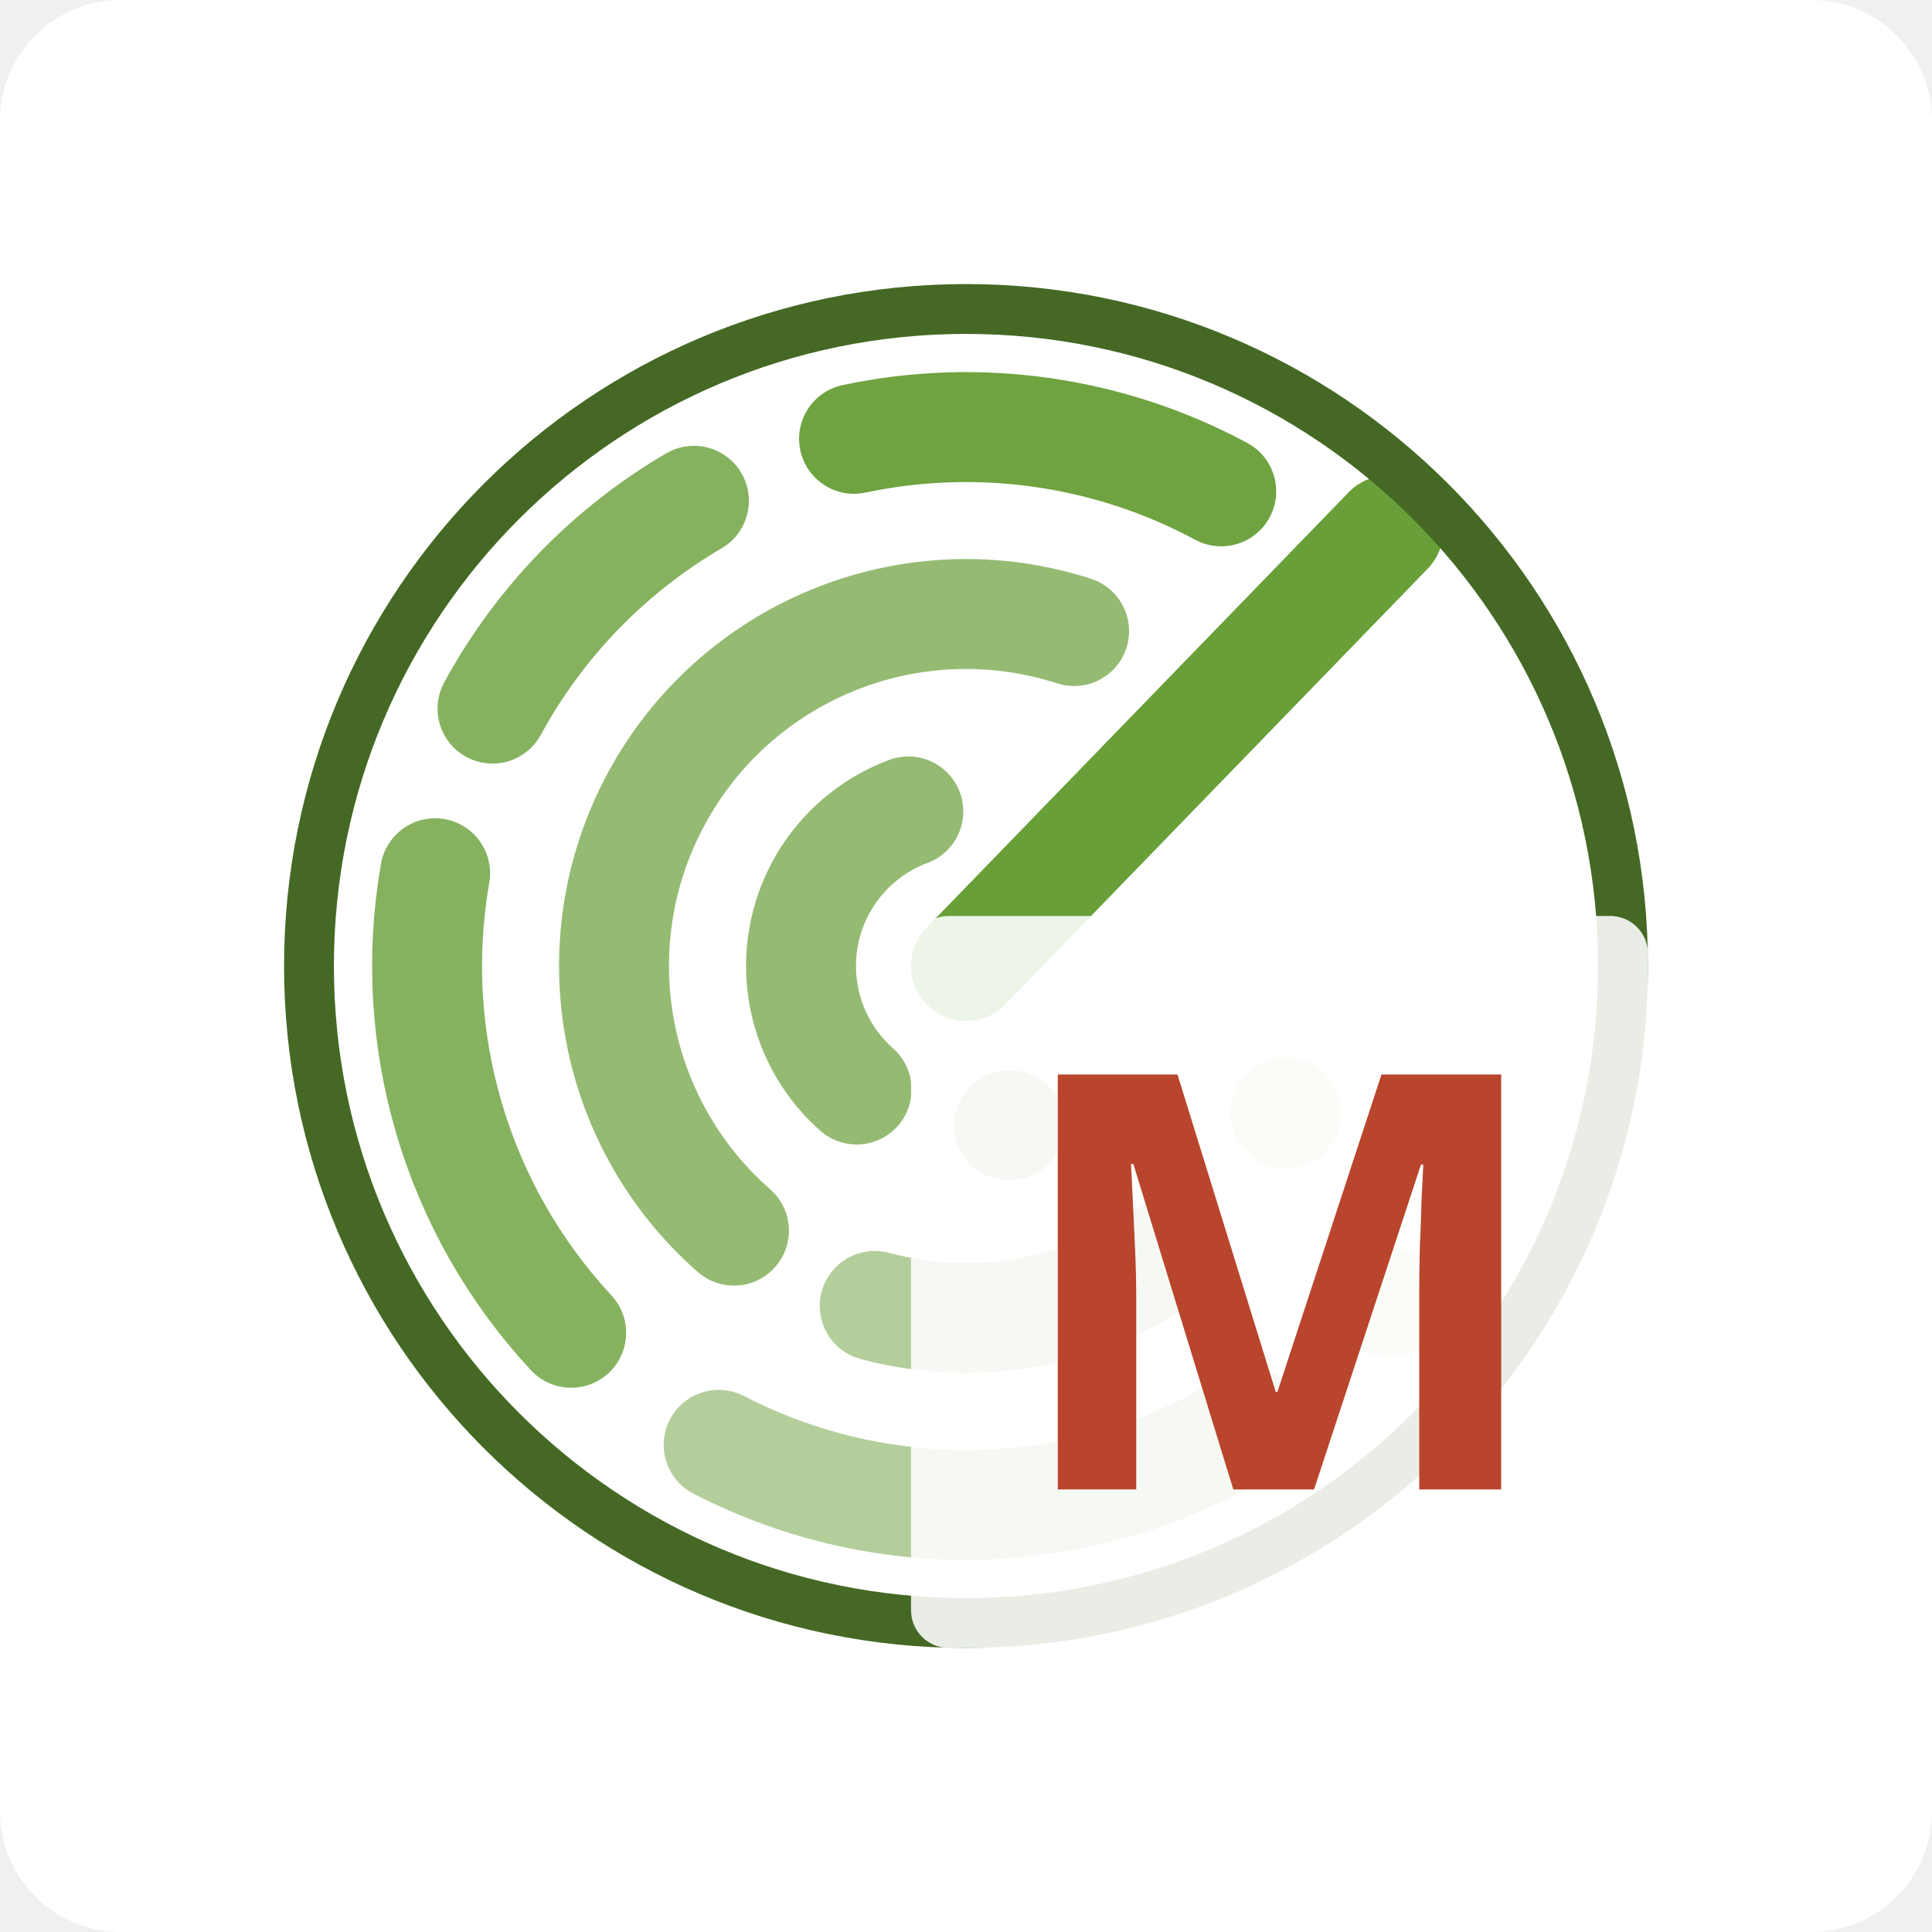
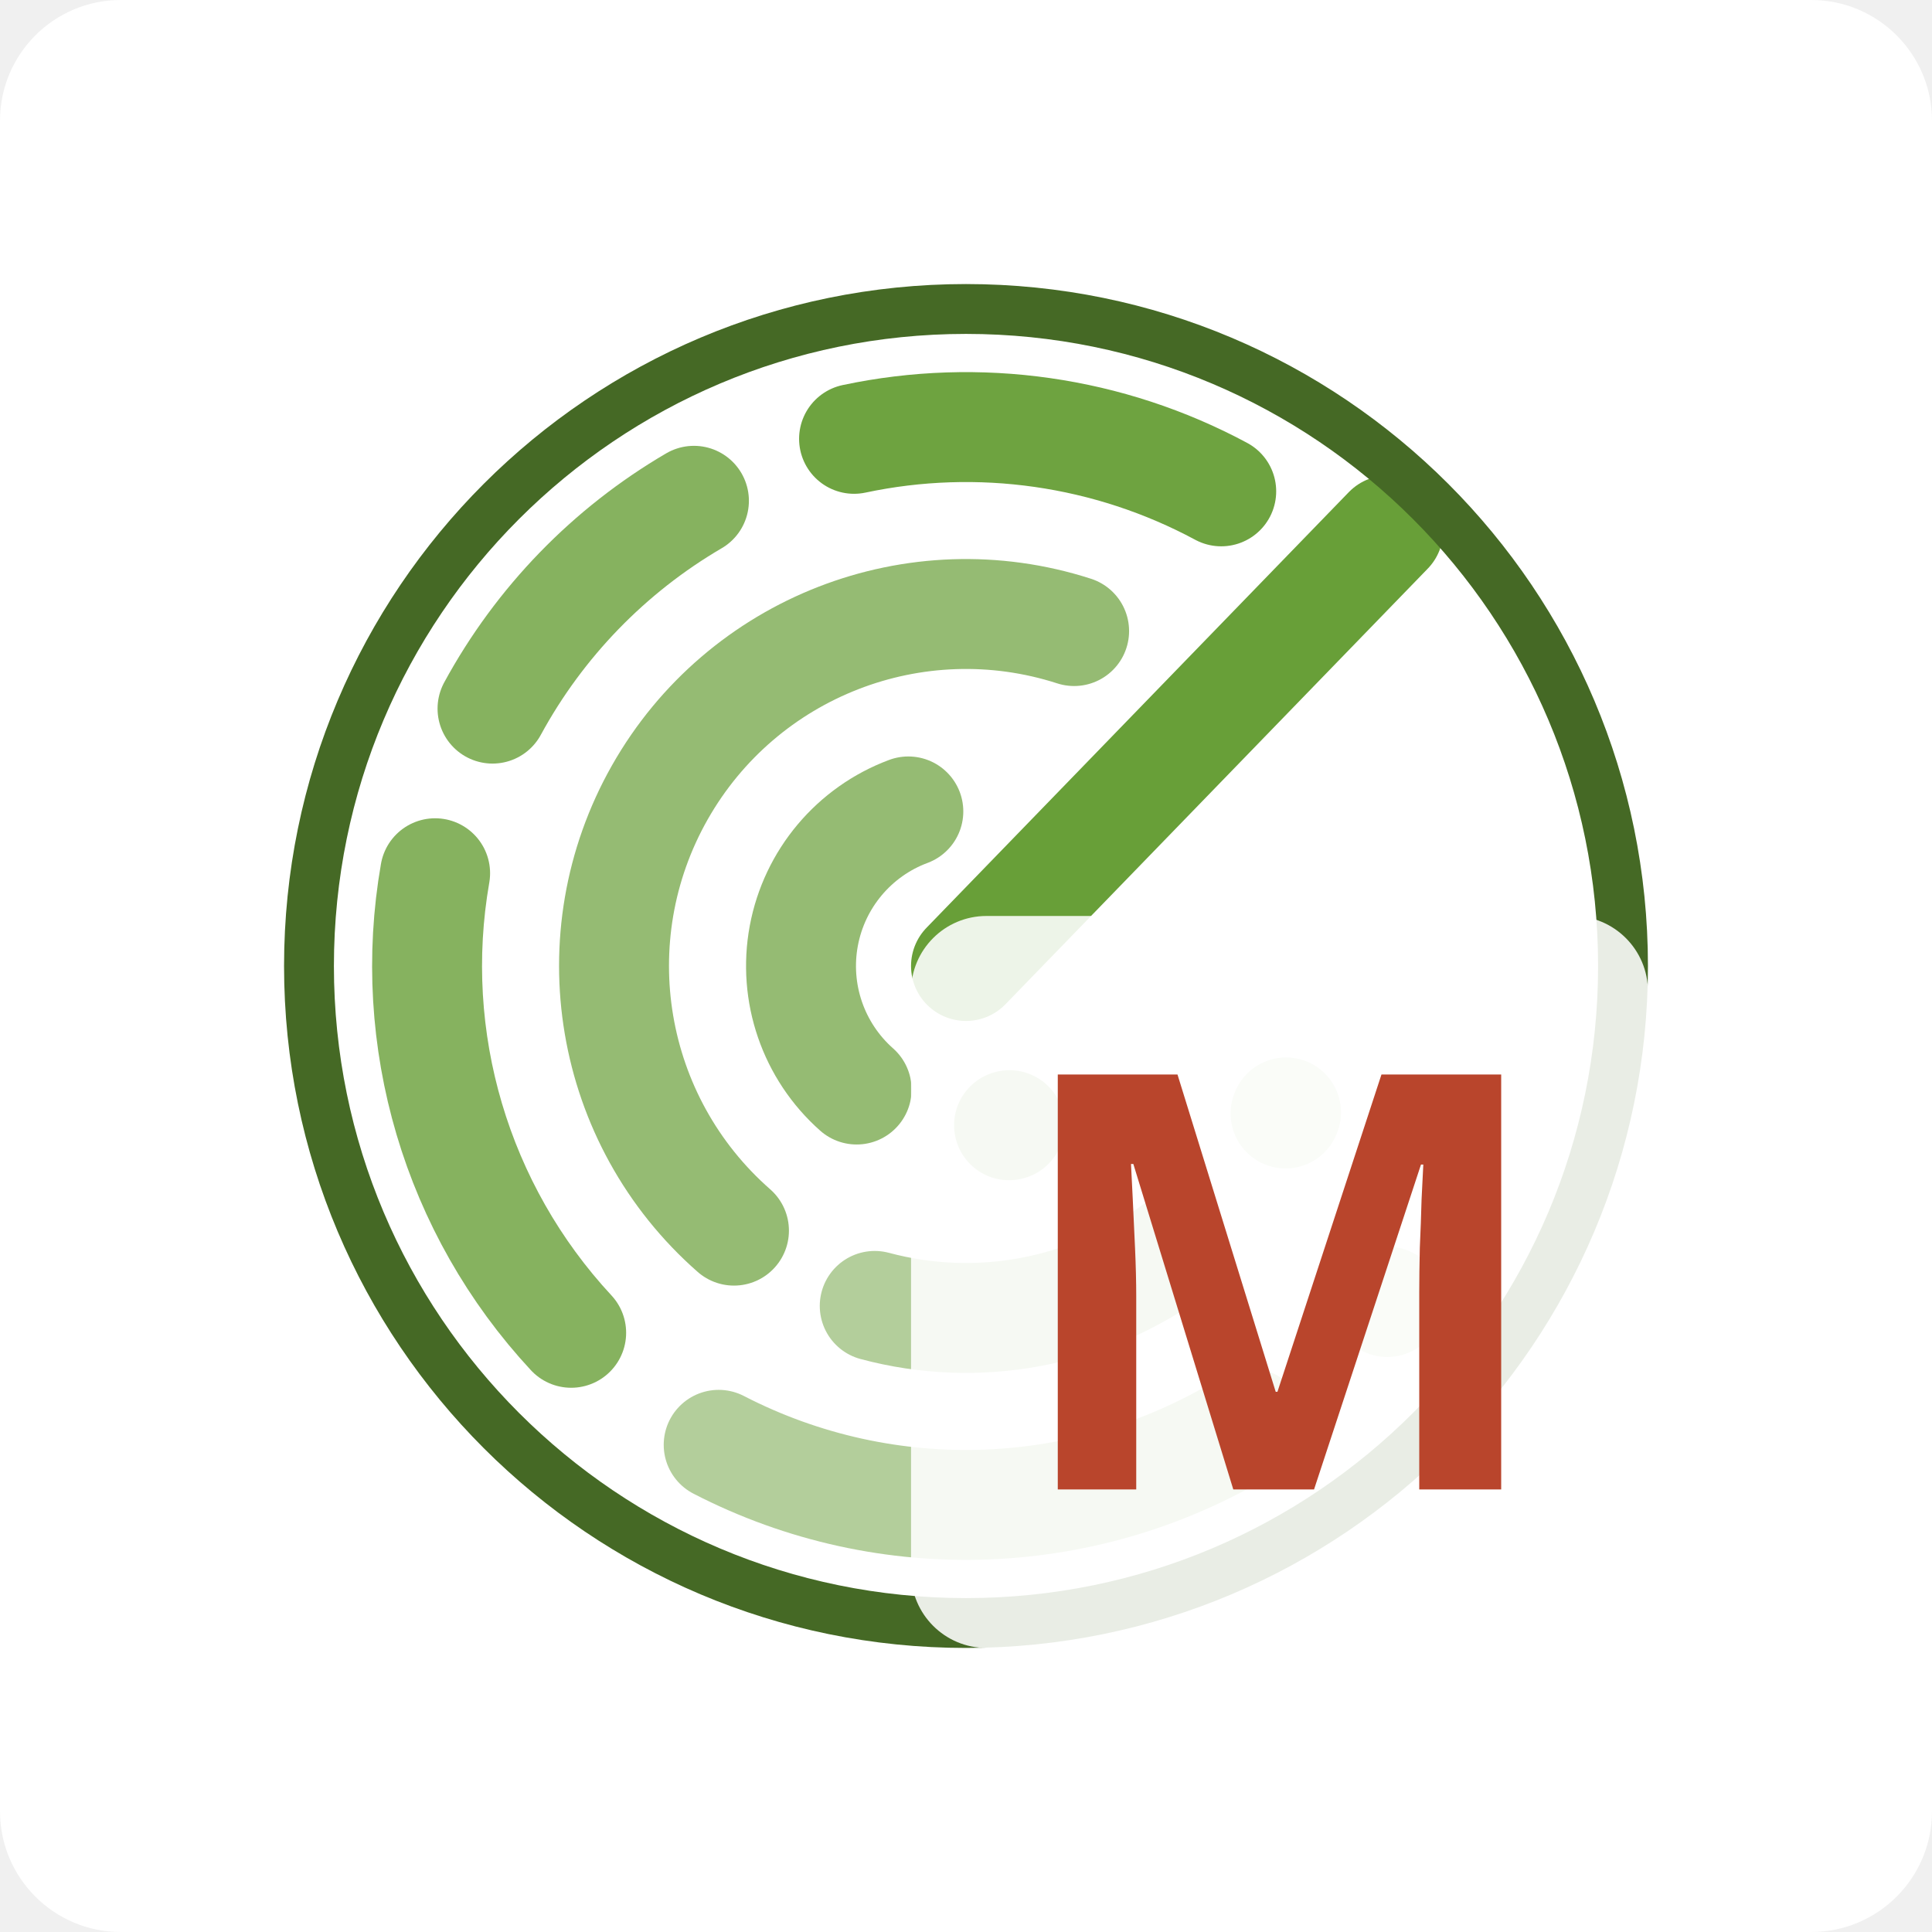
<svg xmlns="http://www.w3.org/2000/svg" width="512mm" height="512mm" viewBox="0 0 512 512" version="1.1" id="svg8">
  <defs id="defs2" />
  <g id="layer1" transform="translate(-22.60834,-57.68037)">
    <rect style="fill:#ffffff;fill-opacity:1;stroke:none;stroke-width:2.993" id="rect304" width="512" height="512" x="22.608" y="57.68" rx="32" />
    <g id="g1693" transform="matrix(3.303226,0,0,3.303226,-93.84415,-174.623)">
      <path style="fill:none;fill-rule:evenodd;stroke:#689f38;stroke-width:8.819;stroke-linecap:round;stroke-miterlimit:4;stroke-dasharray:none;stroke-opacity:0.3" id="path1917-8-3" d="m 146.581,174.754 a 43.236,43.236 0 0 1 -0.024,0.03" />
      <path id="path1917-8-3-3" style="fill:none;fill-rule:evenodd;stroke:#689f38;stroke-width:8.819;stroke-linecap:round;stroke-miterlimit:4;stroke-dasharray:none;stroke-opacity:0.3" d="m 138.431,159.573 a 28.236,28.236 0 0 1 -0.039,0.085" />
      <path style="fill:none;stroke:#689f38;stroke-width:8.819;stroke-linecap:round;stroke-linejoin:miter;stroke-miterlimit:4;stroke-dasharray:none;stroke-opacity:1" d="m 112.754,147.826 33.879,-34.948" id="path2823" />
      <path id="path1917-8-3-5" style="fill:none;fill-rule:evenodd;stroke:#689f38;stroke-width:8.819;stroke-linecap:round;stroke-miterlimit:4;stroke-dasharray:none;stroke-opacity:0.5" d="m 135.596,184.536 a 43.236,43.236 0 0 1 -42.684,1.705" />
      <path id="path1917-8-3-8" style="fill:none;fill-rule:evenodd;stroke:#689f38;stroke-width:8.819;stroke-linecap:round;stroke-miterlimit:4;stroke-dasharray:none;stroke-opacity:0.8" d="M 81.078,177.254 A 43.236,43.236 0 0 1 70.163,140.384" />
      <path id="path1917-8-3-36" style="fill:none;fill-rule:evenodd;stroke:#689f38;stroke-width:8.819;stroke-linecap:round;stroke-miterlimit:4;stroke-dasharray:none;stroke-opacity:0.8" d="M 74.768,127.177 A 43.236,43.236 0 0 1 90.927,110.504" />
      <path id="path1917-8-3-38" style="fill:none;fill-rule:evenodd;stroke:#689f38;stroke-width:8.819;stroke-linecap:round;stroke-miterlimit:4;stroke-dasharray:none;stroke-opacity:0.957" d="m 103.773,105.533 a 43.236,43.236 0 0 1 29.457,4.213" />
      <path style="fill:none;fill-rule:evenodd;stroke:#689f38;stroke-width:8.819;stroke-linecap:round;stroke-miterlimit:4;stroke-dasharray:none;stroke-opacity:0.5" id="path1917-8-3-3-7" d="m 129.462,170.589 a 28.236,28.236 0 0 1 -24.03,4.508" />
      <path style="fill:none;fill-rule:evenodd;stroke:#689f38;stroke-width:8.819;stroke-linecap:round;stroke-miterlimit:4;stroke-dasharray:none;stroke-opacity:0.7" id="path1917-8-3-3-8" d="M 94.139,169.057 A 28.236,28.236 0 0 1 88.195,133.893 28.236,28.236 0 0 1 121.428,120.955" />
      <path id="path1917-8-3-3-6-6" style="fill:none;fill-rule:evenodd;stroke:#689f38;stroke-width:8.819;stroke-linecap:round;stroke-miterlimit:4;stroke-dasharray:none;stroke-opacity:0.5" d="m 116.244,160.594 a 13.236,13.236 0 0 1 -0.037,0.01" />
      <path id="path1917-8-3-3-6-1" style="fill:none;fill-rule:evenodd;stroke:#689f38;stroke-width:8.819;stroke-linecap:round;stroke-miterlimit:4;stroke-dasharray:none;stroke-opacity:0.7" d="m 103.981,157.737 a 13.236,13.236 0 0 1 -4.24,-12.329 13.236,13.236 0 0 1 8.387,-9.983" />
      <circle style="fill:none;fill-rule:evenodd;stroke:#456925;stroke-width:4;stroke-miterlimit:4;stroke-dasharray:none;stroke-opacity:1" id="path1917" cx="112.754" cy="147.826" r="52.711" />
    </g>
    <g id="g2485" transform="translate(-3.538119,-0.7056563)">
      <g id="g1" transform="matrix(1.666251,0,0,1.666251,-308.3874,-329.8671)" style="stroke-width:0.6">
-         <rect style="fill:#ffffff;fill-opacity:0.882;stroke-width:0.782" id="rect253" width="117.203" height="116.417" x="345.667" y="378.692" rx="6.001" ry="6.001" />
+         <rect style="fill:#ffffff;fill-opacity:0.882;stroke-width:0.782" id="rect253" width="117.203" height="116.417" x="345.667" y="378.692" rx="12.003" ry="12.003" />
        <path d="m 396.92,469.897 -15.898,-51.76 h -0.37 q 0.092,1.849 0.277,5.546 0.185,3.697 0.37,7.949 0.185,4.159 0.185,7.579 v 30.686 h -12.478 v -65.993 h 19.04 l 15.62,50.466 h 0.277 l 16.545,-50.466 h 19.04 v 65.993 h -13.032 v -31.241 q 0,-3.143 0.092,-7.209 0.185,-4.067 0.277,-7.672 0.185,-3.697 0.277,-5.546 h -0.37 l -17.007,51.667 z" id="text1" style="font-weight:bold;font-size:92.428px;font-family:'Noto Sans';-inkscape-font-specification:'Noto Sans Bold';fill:#b9452c;fill-opacity:1;stroke-width:0.104" aria-label="M" />
      </g>
    </g>
  </g>
</svg>
